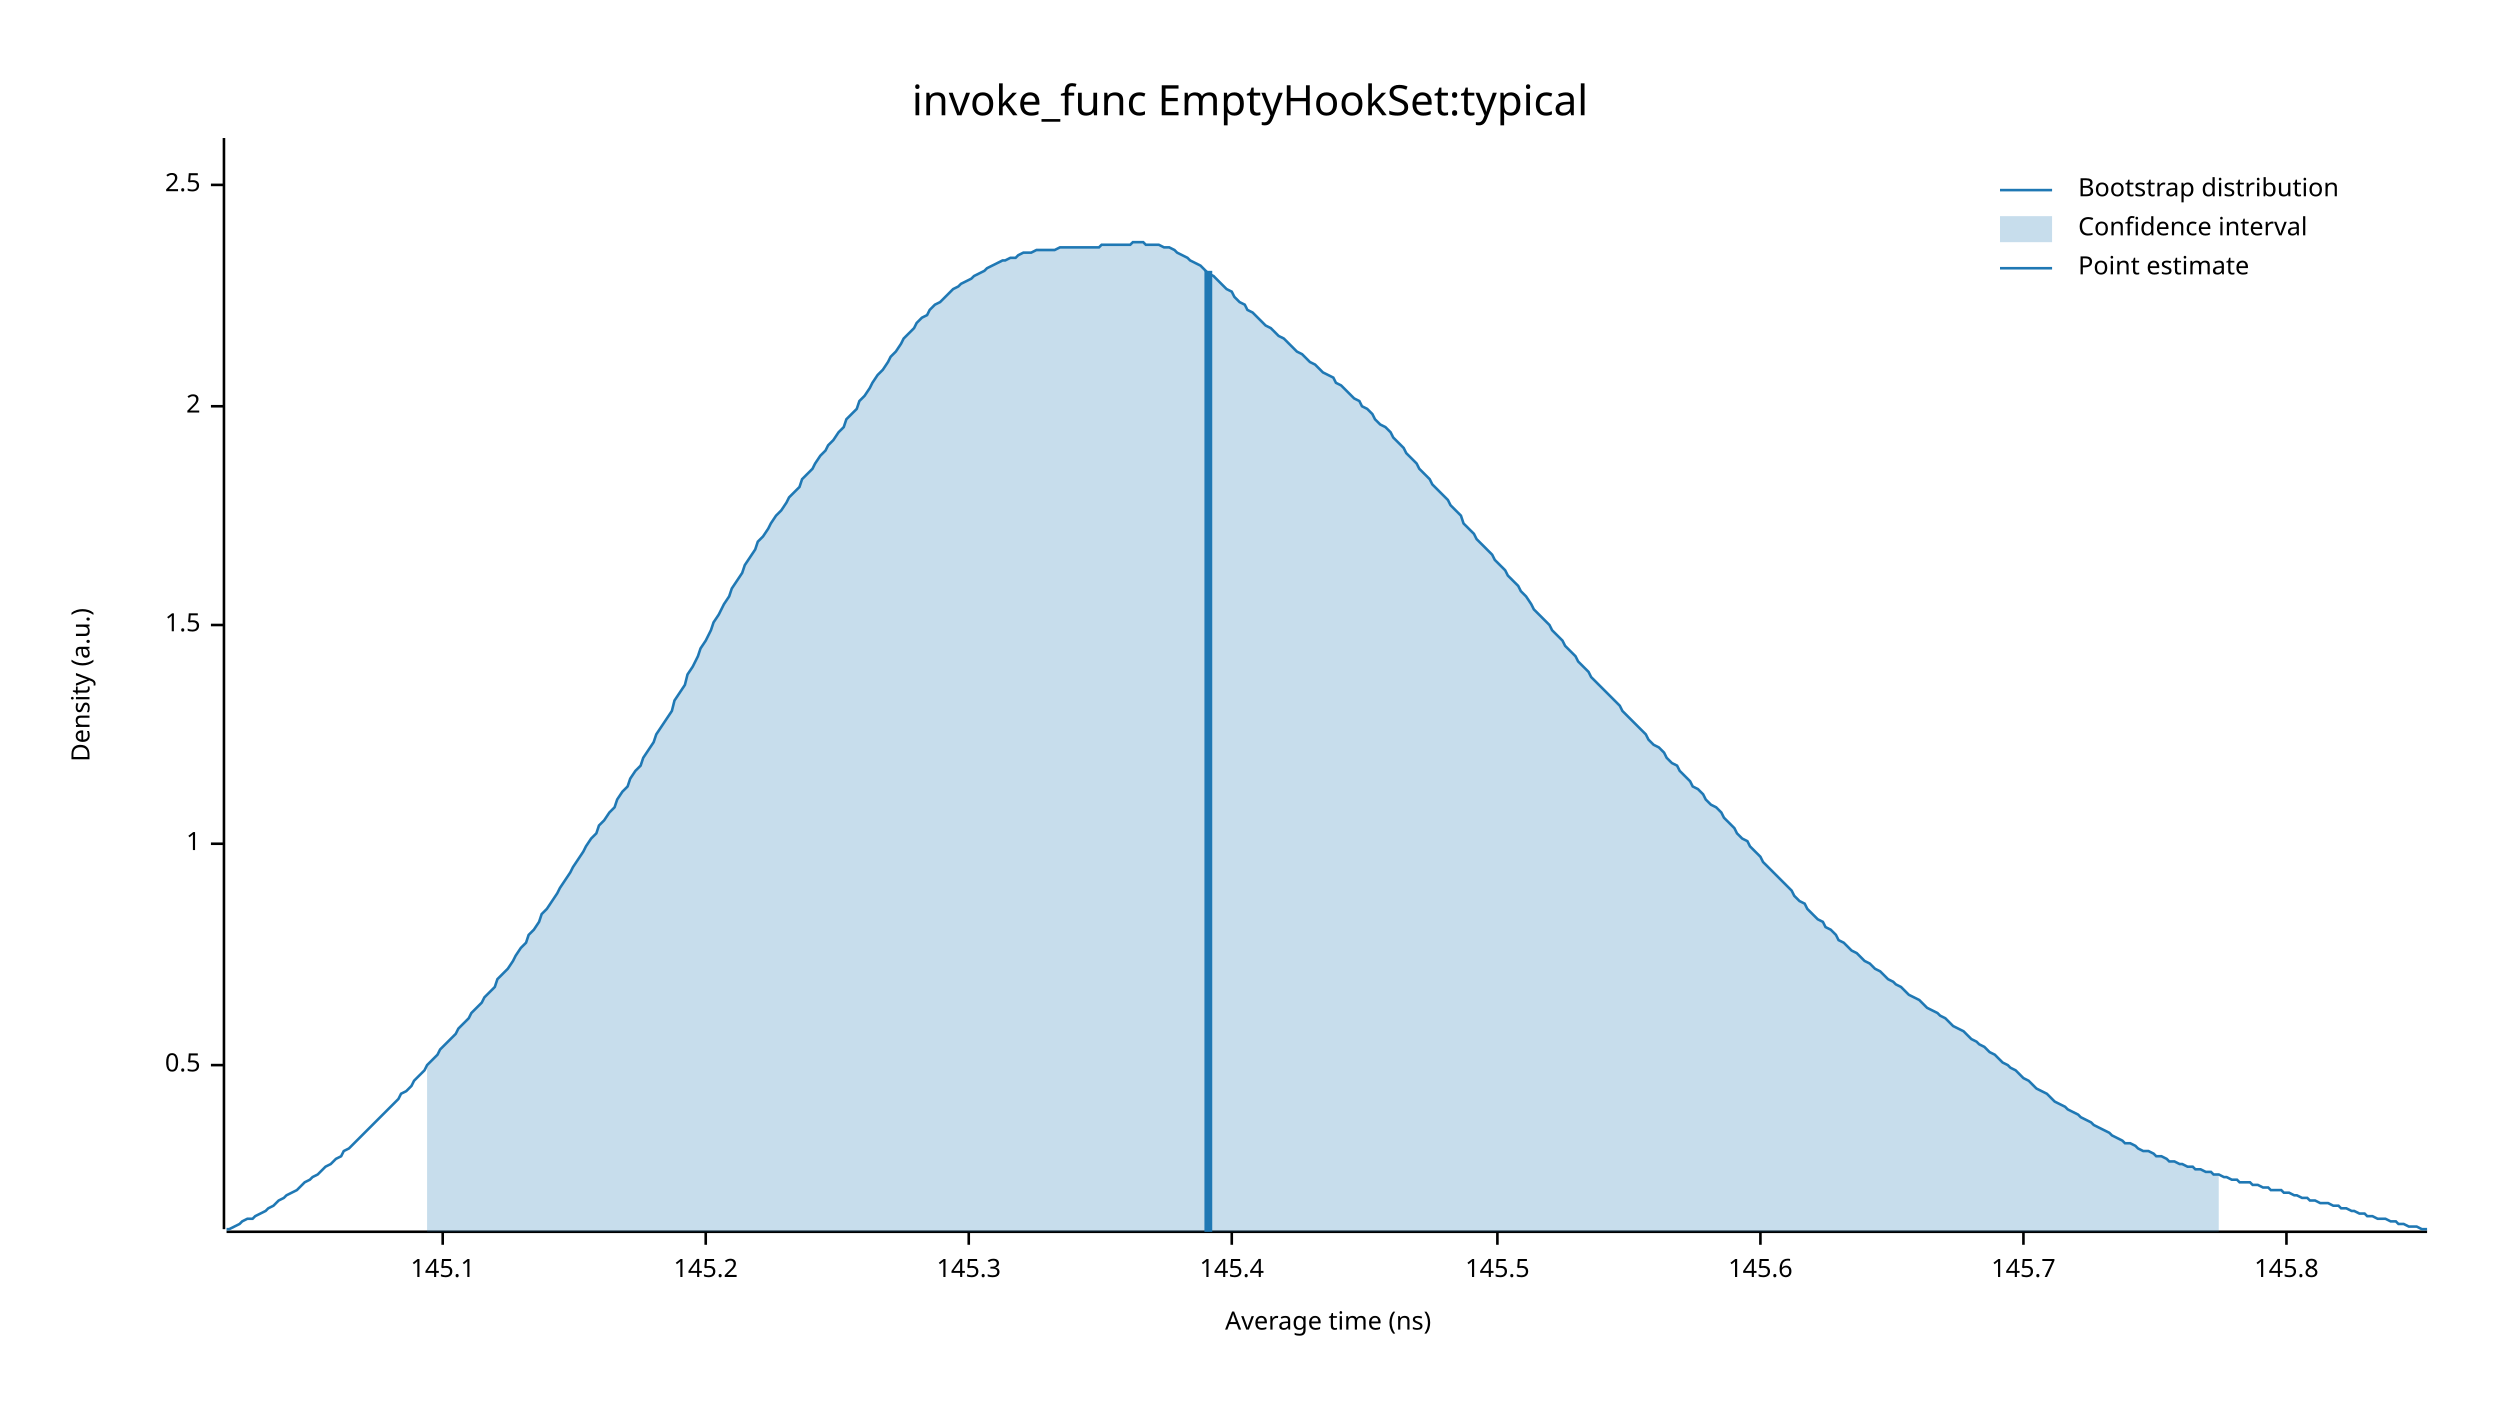
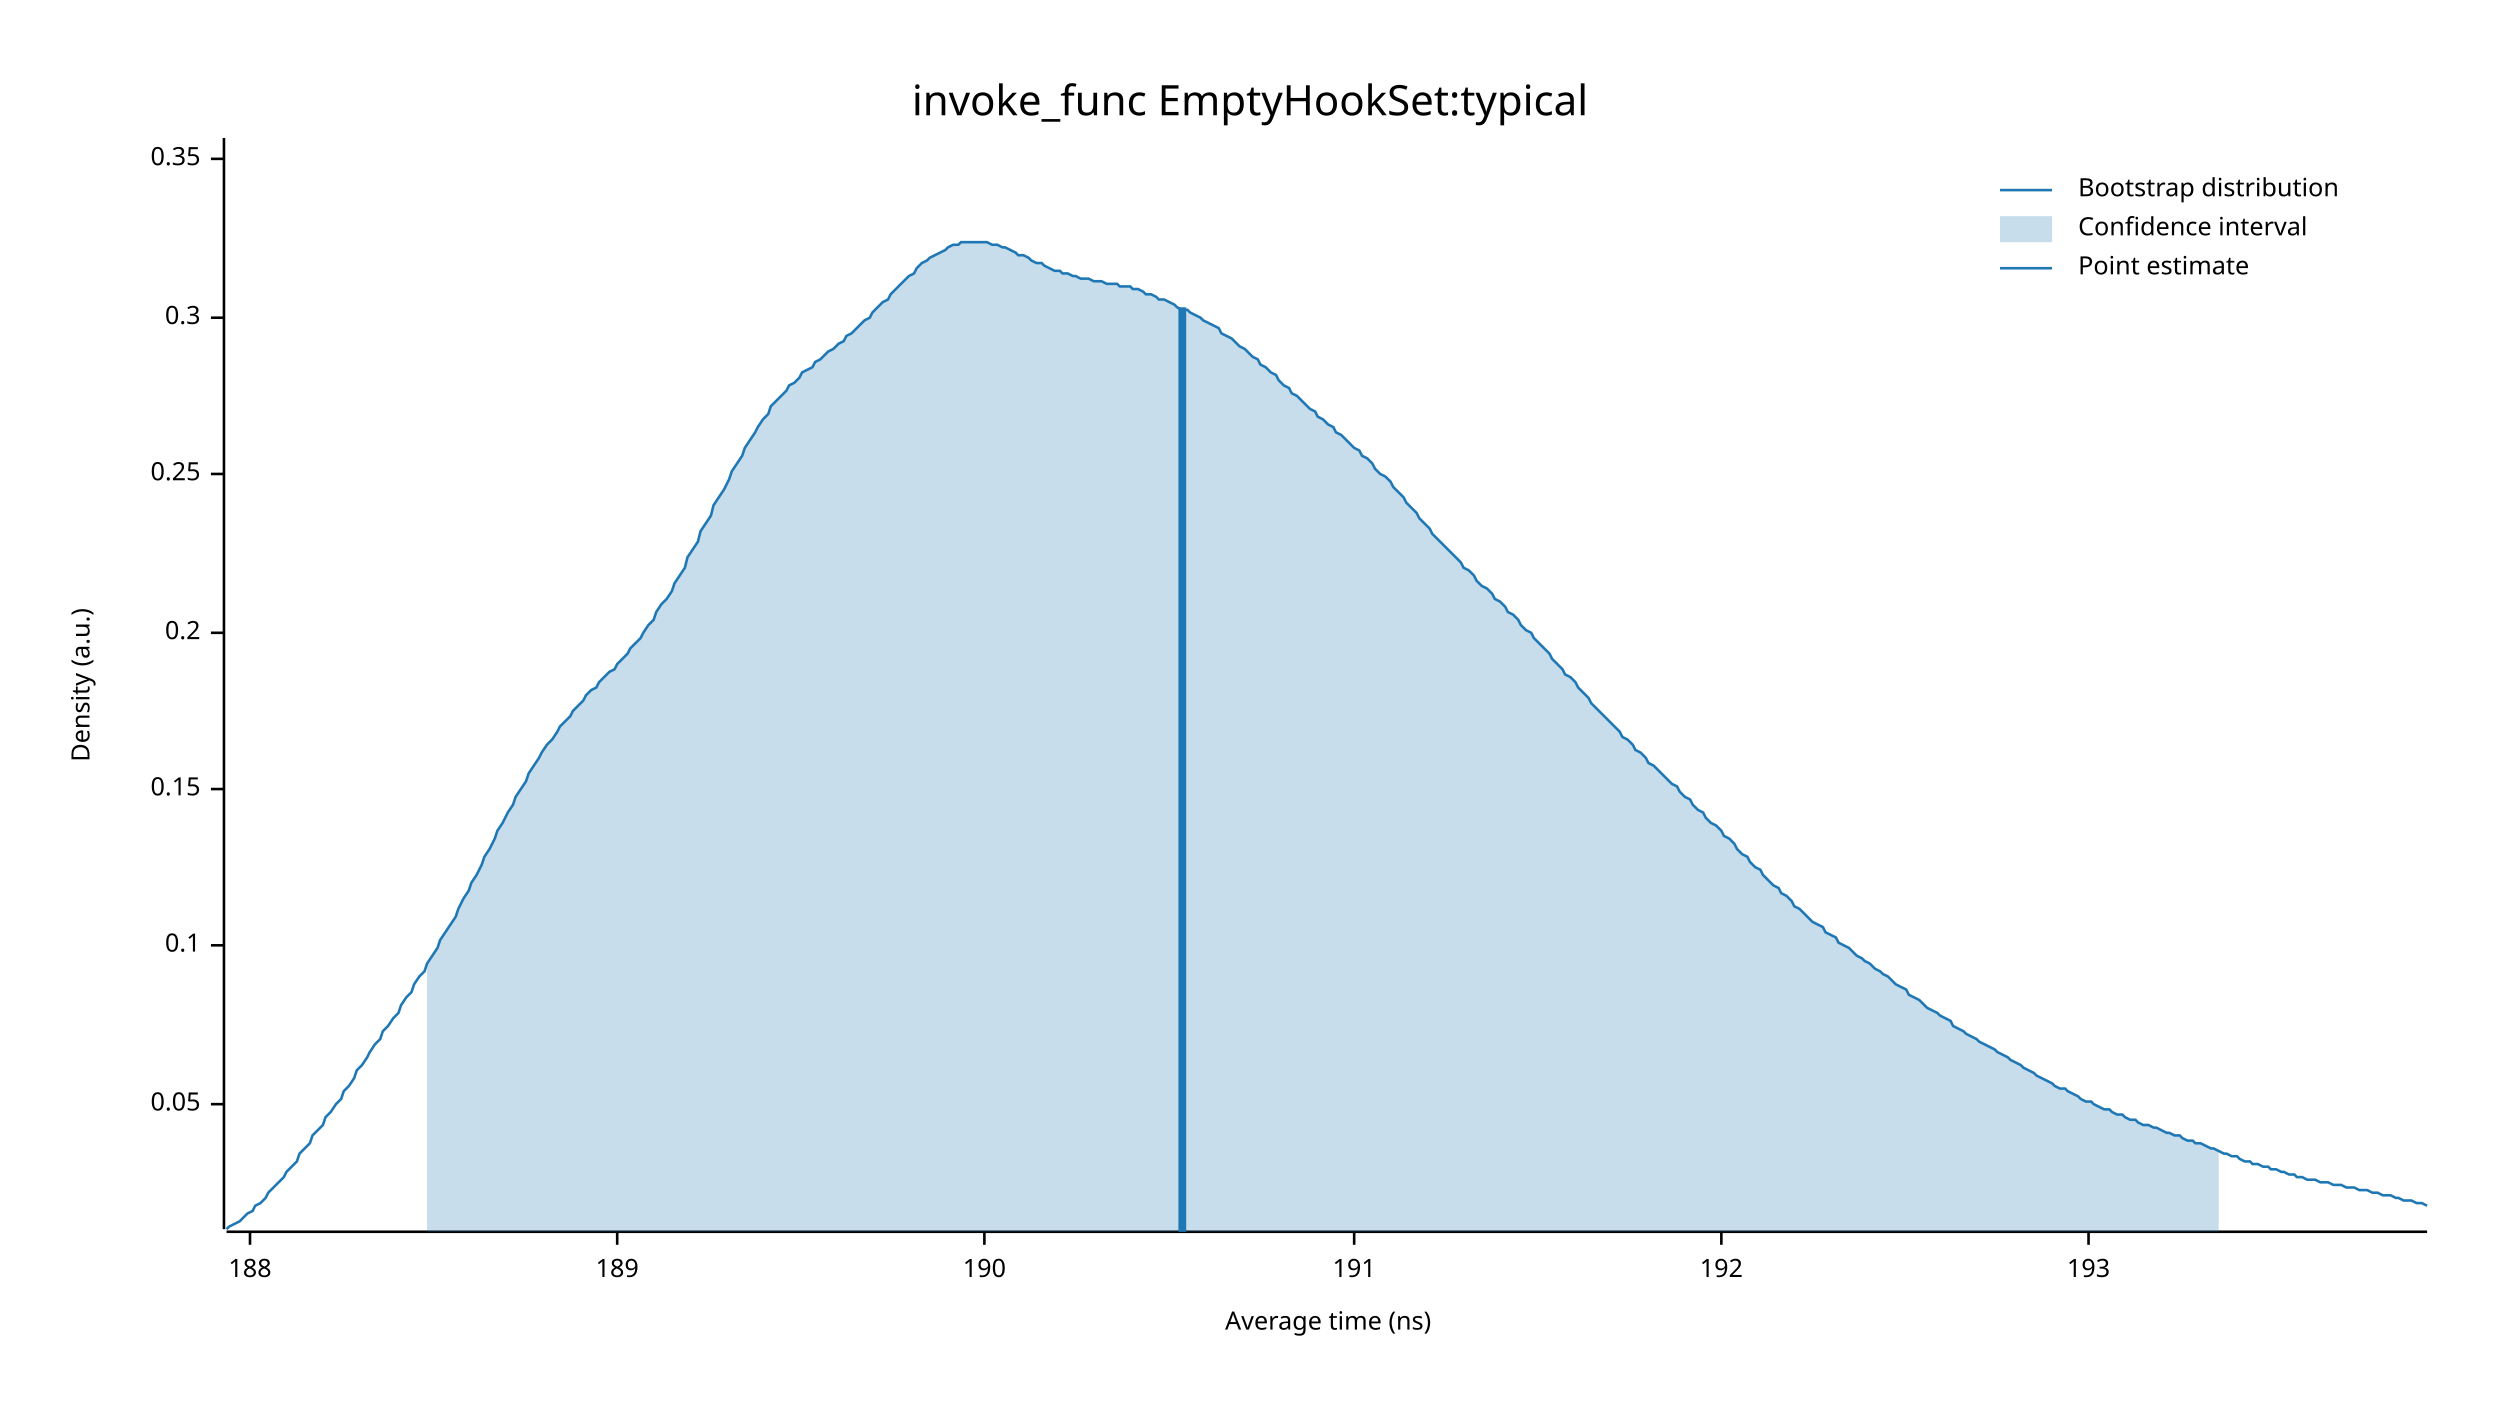
<svg xmlns="http://www.w3.org/2000/svg" width="960" height="540" viewBox="0 0 960 540">
  <text x="480" y="32" dy="0.76em" text-anchor="middle" font-family="sans-serif" font-size="16.129" opacity="1" fill="#000000">
invoke_func EmptyHookSet:typical
</text>
  <text x="27" y="263" dy="0.76em" text-anchor="middle" font-family="sans-serif" font-size="9.677" opacity="1" fill="#000000" transform="rotate(270, 27, 263)">
Density (a.u.)
</text>
  <text x="510" y="513" dy="-0.5ex" text-anchor="middle" font-family="sans-serif" font-size="9.677" opacity="1" fill="#000000">
Average time (ns)
</text>
  <polyline fill="none" opacity="1" stroke="#000000" stroke-width="1" points="86,53 86,472 " />
-   <text x="77" y="409" dy="0.5ex" text-anchor="end" font-family="sans-serif" font-size="9.677" opacity="1" fill="#000000">
- 0.5
+   <text x="77" y="424" dy="0.5ex" text-anchor="end" font-family="sans-serif" font-size="9.677" opacity="1" fill="#000000">
+ 0.05
</text>
-   <polyline fill="none" opacity="1" stroke="#000000" stroke-width="1" points="81,409 86,409 " />
-   <text x="77" y="324" dy="0.5ex" text-anchor="end" font-family="sans-serif" font-size="9.677" opacity="1" fill="#000000">
- 1
+   <polyline fill="none" opacity="1" stroke="#000000" stroke-width="1" points="81,424 86,424 " />
+   <text x="77" y="363" dy="0.5ex" text-anchor="end" font-family="sans-serif" font-size="9.677" opacity="1" fill="#000000">
+ 0.1
</text>
-   <polyline fill="none" opacity="1" stroke="#000000" stroke-width="1" points="81,324 86,324 " />
-   <text x="77" y="240" dy="0.5ex" text-anchor="end" font-family="sans-serif" font-size="9.677" opacity="1" fill="#000000">
- 1.5
+   <polyline fill="none" opacity="1" stroke="#000000" stroke-width="1" points="81,363 86,363 " />
+   <text x="77" y="303" dy="0.5ex" text-anchor="end" font-family="sans-serif" font-size="9.677" opacity="1" fill="#000000">
+ 0.15
</text>
-   <polyline fill="none" opacity="1" stroke="#000000" stroke-width="1" points="81,240 86,240 " />
-   <text x="77" y="156" dy="0.5ex" text-anchor="end" font-family="sans-serif" font-size="9.677" opacity="1" fill="#000000">
- 2
+   <polyline fill="none" opacity="1" stroke="#000000" stroke-width="1" points="81,303 86,303 " />
+   <text x="77" y="243" dy="0.5ex" text-anchor="end" font-family="sans-serif" font-size="9.677" opacity="1" fill="#000000">
+ 0.2
</text>
-   <polyline fill="none" opacity="1" stroke="#000000" stroke-width="1" points="81,156 86,156 " />
-   <text x="77" y="71" dy="0.5ex" text-anchor="end" font-family="sans-serif" font-size="9.677" opacity="1" fill="#000000">
- 2.5
+   <polyline fill="none" opacity="1" stroke="#000000" stroke-width="1" points="81,243 86,243 " />
+   <text x="77" y="182" dy="0.5ex" text-anchor="end" font-family="sans-serif" font-size="9.677" opacity="1" fill="#000000">
+ 0.25
</text>
-   <polyline fill="none" opacity="1" stroke="#000000" stroke-width="1" points="81,71 86,71 " />
+   <polyline fill="none" opacity="1" stroke="#000000" stroke-width="1" points="81,182 86,182 " />
+   <text x="77" y="122" dy="0.5ex" text-anchor="end" font-family="sans-serif" font-size="9.677" opacity="1" fill="#000000">
+ 0.3
+ </text>
+   <polyline fill="none" opacity="1" stroke="#000000" stroke-width="1" points="81,122 86,122 " />
+   <text x="77" y="61" dy="0.5ex" text-anchor="end" font-family="sans-serif" font-size="9.677" opacity="1" fill="#000000">
+ 0.35
+ </text>
+   <polyline fill="none" opacity="1" stroke="#000000" stroke-width="1" points="81,61 86,61 " />
  <polyline fill="none" opacity="1" stroke="#000000" stroke-width="1" points="87,473 932,473 " />
-   <text x="170" y="483" dy="0.76em" text-anchor="middle" font-family="sans-serif" font-size="9.677" opacity="1" fill="#000000">
- 145.1
+   <text x="96" y="483" dy="0.76em" text-anchor="middle" font-family="sans-serif" font-size="9.677" opacity="1" fill="#000000">
+ 188
</text>
-   <polyline fill="none" opacity="1" stroke="#000000" stroke-width="1" points="170,473 170,478 " />
-   <text x="271" y="483" dy="0.76em" text-anchor="middle" font-family="sans-serif" font-size="9.677" opacity="1" fill="#000000">
- 145.2
+   <polyline fill="none" opacity="1" stroke="#000000" stroke-width="1" points="96,473 96,478 " />
+   <text x="237" y="483" dy="0.76em" text-anchor="middle" font-family="sans-serif" font-size="9.677" opacity="1" fill="#000000">
+ 189
</text>
-   <polyline fill="none" opacity="1" stroke="#000000" stroke-width="1" points="271,473 271,478 " />
-   <text x="372" y="483" dy="0.76em" text-anchor="middle" font-family="sans-serif" font-size="9.677" opacity="1" fill="#000000">
- 145.3
+   <polyline fill="none" opacity="1" stroke="#000000" stroke-width="1" points="237,473 237,478 " />
+   <text x="378" y="483" dy="0.76em" text-anchor="middle" font-family="sans-serif" font-size="9.677" opacity="1" fill="#000000">
+ 190
</text>
-   <polyline fill="none" opacity="1" stroke="#000000" stroke-width="1" points="372,473 372,478 " />
-   <text x="473" y="483" dy="0.76em" text-anchor="middle" font-family="sans-serif" font-size="9.677" opacity="1" fill="#000000">
- 145.4
+   <polyline fill="none" opacity="1" stroke="#000000" stroke-width="1" points="378,473 378,478 " />
+   <text x="520" y="483" dy="0.76em" text-anchor="middle" font-family="sans-serif" font-size="9.677" opacity="1" fill="#000000">
+ 191
</text>
-   <polyline fill="none" opacity="1" stroke="#000000" stroke-width="1" points="473,473 473,478 " />
-   <text x="575" y="483" dy="0.76em" text-anchor="middle" font-family="sans-serif" font-size="9.677" opacity="1" fill="#000000">
- 145.5
+   <polyline fill="none" opacity="1" stroke="#000000" stroke-width="1" points="520,473 520,478 " />
+   <text x="661" y="483" dy="0.76em" text-anchor="middle" font-family="sans-serif" font-size="9.677" opacity="1" fill="#000000">
+ 192
</text>
-   <polyline fill="none" opacity="1" stroke="#000000" stroke-width="1" points="575,473 575,478 " />
-   <text x="676" y="483" dy="0.76em" text-anchor="middle" font-family="sans-serif" font-size="9.677" opacity="1" fill="#000000">
- 145.6
+   <polyline fill="none" opacity="1" stroke="#000000" stroke-width="1" points="661,473 661,478 " />
+   <text x="802" y="483" dy="0.76em" text-anchor="middle" font-family="sans-serif" font-size="9.677" opacity="1" fill="#000000">
+ 193
</text>
-   <polyline fill="none" opacity="1" stroke="#000000" stroke-width="1" points="676,473 676,478 " />
-   <text x="777" y="483" dy="0.76em" text-anchor="middle" font-family="sans-serif" font-size="9.677" opacity="1" fill="#000000">
- 145.7
- </text>
-   <polyline fill="none" opacity="1" stroke="#000000" stroke-width="1" points="777,473 777,478 " />
-   <text x="878" y="483" dy="0.76em" text-anchor="middle" font-family="sans-serif" font-size="9.677" opacity="1" fill="#000000">
- 145.8
- </text>
-   <polyline fill="none" opacity="1" stroke="#000000" stroke-width="1" points="878,473 878,478 " />
-   <polyline fill="none" opacity="1" stroke="#1F78B4" stroke-width="1" points="87,472 88,472 90,471 92,470 93,469 95,468 97,468 98,467 100,466 102,465 103,464 105,463 107,461 109,460 110,459 112,458 114,457 115,456 117,454 119,453 120,452 122,451 124,449 125,448 127,447 129,445 131,444 132,442 134,441 136,439 137,438 139,436 141,434 142,433 144,431 146,429 147,428 149,426 151,424 153,422 154,420 156,419 158,417 159,415 161,413 163,411 164,409 166,407 168,405 169,403 171,401 173,399 175,397 176,395 178,393 180,391 181,389 183,387 185,385 186,383 188,381 190,379 191,376 193,374 195,372 197,369 198,367 200,364 202,362 203,359 205,357 207,354 208,351 210,349 212,346 214,343 215,341 217,338 219,335 220,333 222,330 224,327 225,325 227,322 229,320 230,317 232,315 234,312 236,310 237,307 239,304 241,302 242,299 244,296 246,294 247,291 249,288 251,285 252,282 254,279 256,276 258,273 259,269 261,266 263,263 264,259 266,256 268,252 269,249 271,246 273,242 274,239 276,236 278,232 280,229 281,226 283,223 285,220 286,217 288,214 290,211 291,208 293,206 295,203 296,201 298,198 300,196 302,193 303,191 305,189 307,187 308,184 310,182 312,180 313,178 315,175 317,173 318,171 320,169 322,166 324,164 325,161 327,159 329,157 330,154 332,152 334,149 335,147 337,144 339,142 341,139 342,137 344,135 346,132 347,130 349,128 351,126 352,124 354,122 356,121 357,119 359,117 361,116 363,114 364,113 366,111 368,110 369,109 371,108 373,107 374,106 376,105 378,104 379,103 381,102 383,101 385,100 386,100 388,99 390,99 391,98 393,97 395,97 396,97 398,96 400,96 401,96 403,96 405,96 407,95 408,95 410,95 412,95 413,95 415,95 417,95 418,95 420,95 422,95 423,94 425,94 427,94 429,94 430,94 432,94 434,94 435,93 437,93 439,93 440,94 442,94 444,94 445,94 447,95 449,95 451,96 452,97 454,98 456,99 457,100 459,101 461,102 462,103 464,105 466,106 468,108 469,109 471,111 473,112 474,114 476,116 478,117 479,119 481,120 483,122 484,123 486,125 488,126 490,128 491,129 493,130 495,132 496,133 498,135 500,136 501,137 503,139 505,140 506,141 508,143 510,144 512,145 513,147 515,148 517,150 518,151 520,153 522,154 523,156 525,157 527,159 528,161 530,163 532,164 534,166 535,168 537,170 539,172 540,174 542,176 544,178 545,180 547,182 549,184 550,186 552,188 554,190 556,192 557,194 559,196 561,198 562,201 564,203 566,205 567,207 569,209 571,211 573,213 574,215 576,217 578,219 579,221 581,223 583,225 584,227 586,229 588,232 589,234 591,236 593,238 595,240 596,242 598,244 600,246 601,248 603,250 605,252 606,254 608,256 610,258 611,260 613,262 615,264 617,266 618,267 620,269 622,271 623,273 625,275 627,277 628,278 630,280 632,282 633,284 635,286 637,287 639,289 640,291 642,293 644,294 645,296 647,298 649,300 650,302 652,303 654,305 655,307 657,309 659,310 661,312 662,314 664,316 666,318 667,320 669,322 671,323 672,325 674,327 676,329 677,331 679,333 681,335 683,337 684,338 686,340 688,342 689,344 691,346 693,347 694,349 696,351 698,353 700,354 701,356 703,357 705,359 706,361 708,362 710,364 711,365 713,366 715,368 716,369 718,370 720,372 722,373 723,374 725,376 727,377 728,378 730,379 732,381 733,382 735,383 737,384 738,385 740,387 742,388 744,389 745,390 747,391 749,393 750,394 752,395 754,396 755,397 757,399 759,400 760,401 762,402 764,404 766,405 767,406 769,408 771,409 772,410 774,411 776,413 777,414 779,415 781,417 782,418 784,419 786,420 788,422 789,423 791,424 793,425 794,426 796,427 798,428 799,429 801,430 803,431 804,432 806,433 808,434 810,435 811,436 813,437 815,438 816,439 818,439 820,440 821,441 823,442 825,442 827,443 828,444 830,444 832,445 833,446 835,446 837,447 838,447 840,448 842,448 843,449 845,449 847,450 849,450 850,451 852,451 854,452 855,452 857,453 859,453 860,454 862,454 864,454 865,455 867,455 869,456 871,456 872,457 874,457 876,457 877,458 879,458 881,459 882,459 884,460 886,460 887,461 889,461 891,462 893,462 894,462 896,463 898,463 899,464 901,464 903,465 904,465 906,466 908,466 909,467 911,467 913,468 915,468 916,468 918,469 920,469 921,470 923,470 925,471 926,471 928,471 930,472 932,472 " />
-   <polygon opacity="0.25" fill="#1F78B4" points="164,409 166,407 168,405 169,403 171,401 173,399 175,397 176,395 178,393 180,391 181,389 183,387 185,385 186,383 188,381 190,379 191,376 193,374 195,372 197,369 198,367 200,364 202,362 203,359 205,357 207,354 208,351 210,349 212,346 214,343 215,341 217,338 219,335 220,333 222,330 224,327 225,325 227,322 229,320 230,317 232,315 234,312 236,310 237,307 239,304 241,302 242,299 244,296 246,294 247,291 249,288 251,285 252,282 254,279 256,276 258,273 259,269 261,266 263,263 264,259 266,256 268,252 269,249 271,246 273,242 274,239 276,236 278,232 280,229 281,226 283,223 285,220 286,217 288,214 290,211 291,208 293,206 295,203 296,201 298,198 300,196 302,193 303,191 305,189 307,187 308,184 310,182 312,180 313,178 315,175 317,173 318,171 320,169 322,166 324,164 325,161 327,159 329,157 330,154 332,152 334,149 335,147 337,144 339,142 341,139 342,137 344,135 346,132 347,130 349,128 351,126 352,124 354,122 356,121 357,119 359,117 361,116 363,114 364,113 366,111 368,110 369,109 371,108 373,107 374,106 376,105 378,104 379,103 381,102 383,101 385,100 386,100 388,99 390,99 391,98 393,97 395,97 396,97 398,96 400,96 401,96 403,96 405,96 407,95 408,95 410,95 412,95 413,95 415,95 417,95 418,95 420,95 422,95 423,94 425,94 427,94 429,94 430,94 432,94 434,94 435,93 437,93 439,93 440,94 442,94 444,94 445,94 447,95 449,95 451,96 452,97 454,98 456,99 457,100 459,101 461,102 462,103 464,105 466,106 468,108 469,109 471,111 473,112 474,114 476,116 478,117 479,119 481,120 483,122 484,123 486,125 488,126 490,128 491,129 493,130 495,132 496,133 498,135 500,136 501,137 503,139 505,140 506,141 508,143 510,144 512,145 513,147 515,148 517,150 518,151 520,153 522,154 523,156 525,157 527,159 528,161 530,163 532,164 534,166 535,168 537,170 539,172 540,174 542,176 544,178 545,180 547,182 549,184 550,186 552,188 554,190 556,192 557,194 559,196 561,198 562,201 564,203 566,205 567,207 569,209 571,211 573,213 574,215 576,217 578,219 579,221 581,223 583,225 584,227 586,229 588,232 589,234 591,236 593,238 595,240 596,242 598,244 600,246 601,248 603,250 605,252 606,254 608,256 610,258 611,260 613,262 615,264 617,266 618,267 620,269 622,271 623,273 625,275 627,277 628,278 630,280 632,282 633,284 635,286 637,287 639,289 640,291 642,293 644,294 645,296 647,298 649,300 650,302 652,303 654,305 655,307 657,309 659,310 661,312 662,314 664,316 666,318 667,320 669,322 671,323 672,325 674,327 676,329 677,331 679,333 681,335 683,337 684,338 686,340 688,342 689,344 691,346 693,347 694,349 696,351 698,353 700,354 701,356 703,357 705,359 706,361 708,362 710,364 711,365 713,366 715,368 716,369 718,370 720,372 722,373 723,374 725,376 727,377 728,378 730,379 732,381 733,382 735,383 737,384 738,385 740,387 742,388 744,389 745,390 747,391 749,393 750,394 752,395 754,396 755,397 757,399 759,400 760,401 762,402 764,404 766,405 767,406 769,408 771,409 772,410 774,411 776,413 777,414 779,415 781,417 782,418 784,419 786,420 788,422 789,423 791,424 793,425 794,426 796,427 798,428 799,429 801,430 803,431 804,432 806,433 808,434 810,435 811,436 813,437 815,438 816,439 818,439 820,440 821,441 823,442 825,442 827,443 828,444 830,444 832,445 833,446 835,446 837,447 838,447 840,448 842,448 843,449 845,449 847,450 849,450 850,451 852,451 852,473 164,473 " />
-   <polyline fill="none" opacity="1" stroke="#1F78B4" stroke-width="3" points="464,473 464,104 " />
+   <polyline fill="none" opacity="1" stroke="#000000" stroke-width="1" points="802,473 802,478 " />
+   <polyline fill="none" opacity="1" stroke="#1F78B4" stroke-width="1" points="87,472 88,471 90,470 92,469 93,468 95,466 97,465 98,463 100,462 102,460 103,458 105,456 107,454 109,452 110,450 112,448 114,446 115,443 117,441 119,439 120,436 122,434 124,432 125,429 127,427 129,424 131,422 132,419 134,417 136,414 137,411 139,409 141,406 142,404 144,401 146,399 147,396 149,394 151,391 153,389 154,386 156,383 158,381 159,378 161,375 163,373 164,370 166,367 168,364 169,361 171,358 173,355 175,352 176,349 178,345 180,342 181,339 183,336 185,332 186,329 188,326 190,322 191,319 193,316 195,312 197,309 198,306 200,303 202,300 203,297 205,294 207,291 208,289 210,286 212,284 214,281 215,279 217,277 219,275 220,273 222,271 224,269 225,267 227,265 229,264 230,262 232,260 234,258 236,257 237,255 239,253 241,251 242,249 244,247 246,245 247,243 249,240 251,238 252,235 254,232 256,230 258,227 259,224 261,221 263,218 264,214 266,211 268,208 269,204 271,201 273,198 274,194 276,191 278,188 280,184 281,181 283,178 285,175 286,172 288,169 290,166 291,164 293,161 295,159 296,156 298,154 300,152 302,150 303,148 305,147 307,145 308,143 310,142 312,141 313,139 315,138 317,136 318,135 320,134 322,132 324,131 325,129 327,128 329,126 330,125 332,123 334,122 335,120 337,118 339,116 341,115 342,113 344,111 346,109 347,108 349,106 351,105 352,103 354,101 356,100 357,99 359,98 361,97 363,96 364,95 366,94 368,94 369,93 371,93 373,93 374,93 376,93 378,93 379,93 381,94 383,94 385,95 386,95 388,96 390,97 391,98 393,98 395,99 396,100 398,101 400,101 401,102 403,103 405,104 407,104 408,105 410,105 412,106 413,106 415,107 417,107 418,107 420,108 422,108 423,108 425,109 427,109 429,109 430,110 432,110 434,110 435,111 437,111 439,112 440,113 442,113 444,114 445,115 447,115 449,116 451,117 452,118 454,119 456,119 457,120 459,121 461,122 462,123 464,124 466,125 468,126 469,128 471,129 473,130 474,131 476,133 478,134 479,135 481,137 483,138 484,140 486,141 488,143 490,144 491,146 493,148 495,149 496,151 498,152 500,154 501,155 503,157 505,158 506,160 508,161 510,163 512,164 513,166 515,167 517,169 518,170 520,172 522,173 523,175 525,176 527,178 528,180 530,182 532,183 534,185 535,187 537,189 539,191 540,193 542,195 544,197 545,199 547,201 549,203 550,205 552,207 554,209 556,211 557,212 559,214 561,216 562,218 564,219 566,221 567,223 569,225 571,226 573,228 574,230 576,231 578,233 579,235 581,236 583,238 584,240 586,242 588,243 589,245 591,247 593,249 595,251 596,253 598,255 600,257 601,259 603,260 605,262 606,264 608,266 610,268 611,270 613,272 615,274 617,276 618,277 620,279 622,281 623,283 625,284 627,286 628,288 630,289 632,291 633,293 635,294 637,296 639,298 640,299 642,301 644,302 645,304 647,306 649,307 650,309 652,311 654,312 655,314 657,316 659,317 661,319 662,321 664,322 666,324 667,326 669,328 671,329 672,331 674,333 676,334 677,336 679,338 681,340 683,341 684,343 686,344 688,346 689,348 691,349 693,351 694,352 696,354 698,355 700,356 701,358 703,359 705,360 706,362 708,363 710,364 711,365 713,367 715,368 716,369 718,370 720,372 722,373 723,374 725,375 727,377 728,378 730,379 732,380 733,382 735,383 737,384 738,385 740,387 742,388 744,389 745,390 747,391 749,392 750,394 752,395 754,396 755,397 757,398 759,399 760,400 762,401 764,402 766,403 767,404 769,405 771,406 772,407 774,408 776,409 777,410 779,411 781,412 782,413 784,414 786,415 788,416 789,417 791,418 793,418 794,419 796,420 798,421 799,422 801,423 803,423 804,424 806,425 808,426 810,426 811,427 813,428 815,428 816,429 818,430 820,430 821,431 823,432 825,432 827,433 828,433 830,434 832,435 833,435 835,436 837,436 838,437 840,438 842,438 843,439 845,439 847,440 849,441 850,441 852,442 854,443 855,443 857,444 859,444 860,445 862,446 864,446 865,447 867,447 869,448 871,448 872,449 874,449 876,450 877,450 879,451 881,451 882,452 884,452 886,453 887,453 889,453 891,454 893,454 894,454 896,455 898,455 899,455 901,456 903,456 904,456 906,457 908,457 909,457 911,458 913,458 915,459 916,459 918,459 920,460 921,460 923,461 925,461 926,461 928,462 930,462 932,463 " />
+   <polygon opacity="0.25" fill="#1F78B4" points="164,370 166,367 168,364 169,361 171,358 173,355 175,352 176,349 178,345 180,342 181,339 183,336 185,332 186,329 188,326 190,322 191,319 193,316 195,312 197,309 198,306 200,303 202,300 203,297 205,294 207,291 208,289 210,286 212,284 214,281 215,279 217,277 219,275 220,273 222,271 224,269 225,267 227,265 229,264 230,262 232,260 234,258 236,257 237,255 239,253 241,251 242,249 244,247 246,245 247,243 249,240 251,238 252,235 254,232 256,230 258,227 259,224 261,221 263,218 264,214 266,211 268,208 269,204 271,201 273,198 274,194 276,191 278,188 280,184 281,181 283,178 285,175 286,172 288,169 290,166 291,164 293,161 295,159 296,156 298,154 300,152 302,150 303,148 305,147 307,145 308,143 310,142 312,141 313,139 315,138 317,136 318,135 320,134 322,132 324,131 325,129 327,128 329,126 330,125 332,123 334,122 335,120 337,118 339,116 341,115 342,113 344,111 346,109 347,108 349,106 351,105 352,103 354,101 356,100 357,99 359,98 361,97 363,96 364,95 366,94 368,94 369,93 371,93 373,93 374,93 376,93 378,93 379,93 381,94 383,94 385,95 386,95 388,96 390,97 391,98 393,98 395,99 396,100 398,101 400,101 401,102 403,103 405,104 407,104 408,105 410,105 412,106 413,106 415,107 417,107 418,107 420,108 422,108 423,108 425,109 427,109 429,109 430,110 432,110 434,110 435,111 437,111 439,112 440,113 442,113 444,114 445,115 447,115 449,116 451,117 452,118 454,119 456,119 457,120 459,121 461,122 462,123 464,124 466,125 468,126 469,128 471,129 473,130 474,131 476,133 478,134 479,135 481,137 483,138 484,140 486,141 488,143 490,144 491,146 493,148 495,149 496,151 498,152 500,154 501,155 503,157 505,158 506,160 508,161 510,163 512,164 513,166 515,167 517,169 518,170 520,172 522,173 523,175 525,176 527,178 528,180 530,182 532,183 534,185 535,187 537,189 539,191 540,193 542,195 544,197 545,199 547,201 549,203 550,205 552,207 554,209 556,211 557,212 559,214 561,216 562,218 564,219 566,221 567,223 569,225 571,226 573,228 574,230 576,231 578,233 579,235 581,236 583,238 584,240 586,242 588,243 589,245 591,247 593,249 595,251 596,253 598,255 600,257 601,259 603,260 605,262 606,264 608,266 610,268 611,270 613,272 615,274 617,276 618,277 620,279 622,281 623,283 625,284 627,286 628,288 630,289 632,291 633,293 635,294 637,296 639,298 640,299 642,301 644,302 645,304 647,306 649,307 650,309 652,311 654,312 655,314 657,316 659,317 661,319 662,321 664,322 666,324 667,326 669,328 671,329 672,331 674,333 676,334 677,336 679,338 681,340 683,341 684,343 686,344 688,346 689,348 691,349 693,351 694,352 696,354 698,355 700,356 701,358 703,359 705,360 706,362 708,363 710,364 711,365 713,367 715,368 716,369 718,370 720,372 722,373 723,374 725,375 727,377 728,378 730,379 732,380 733,382 735,383 737,384 738,385 740,387 742,388 744,389 745,390 747,391 749,392 750,394 752,395 754,396 755,397 757,398 759,399 760,400 762,401 764,402 766,403 767,404 769,405 771,406 772,407 774,408 776,409 777,410 779,411 781,412 782,413 784,414 786,415 788,416 789,417 791,418 793,418 794,419 796,420 798,421 799,422 801,423 803,423 804,424 806,425 808,426 810,426 811,427 813,428 815,428 816,429 818,430 820,430 821,431 823,432 825,432 827,433 828,433 830,434 832,435 833,435 835,436 837,436 838,437 840,438 842,438 843,439 845,439 847,440 849,441 850,441 852,442 852,473 164,473 " />
+   <polyline fill="none" opacity="1" stroke="#1F78B4" stroke-width="3" points="454,473 454,118 " />
  <text x="798" y="68" dy="0.76em" text-anchor="start" font-family="sans-serif" font-size="9.677" opacity="1" fill="#000000">
Bootstrap distribution
</text>
  <text x="798" y="83" dy="0.76em" text-anchor="start" font-family="sans-serif" font-size="9.677" opacity="1" fill="#000000">
Confidence interval
</text>
  <text x="798" y="98" dy="0.76em" text-anchor="start" font-family="sans-serif" font-size="9.677" opacity="1" fill="#000000">
Point estimate
</text>
  <polyline fill="none" opacity="1" stroke="#1F78B4" stroke-width="1" points="768,73 788,73 " />
  <rect x="768" y="83" width="20" height="10" opacity="0.25" fill="#1F78B4" stroke="none" />
  <polyline fill="none" opacity="1" stroke="#1F78B4" stroke-width="1" points="768,103 788,103 " />
</svg>
